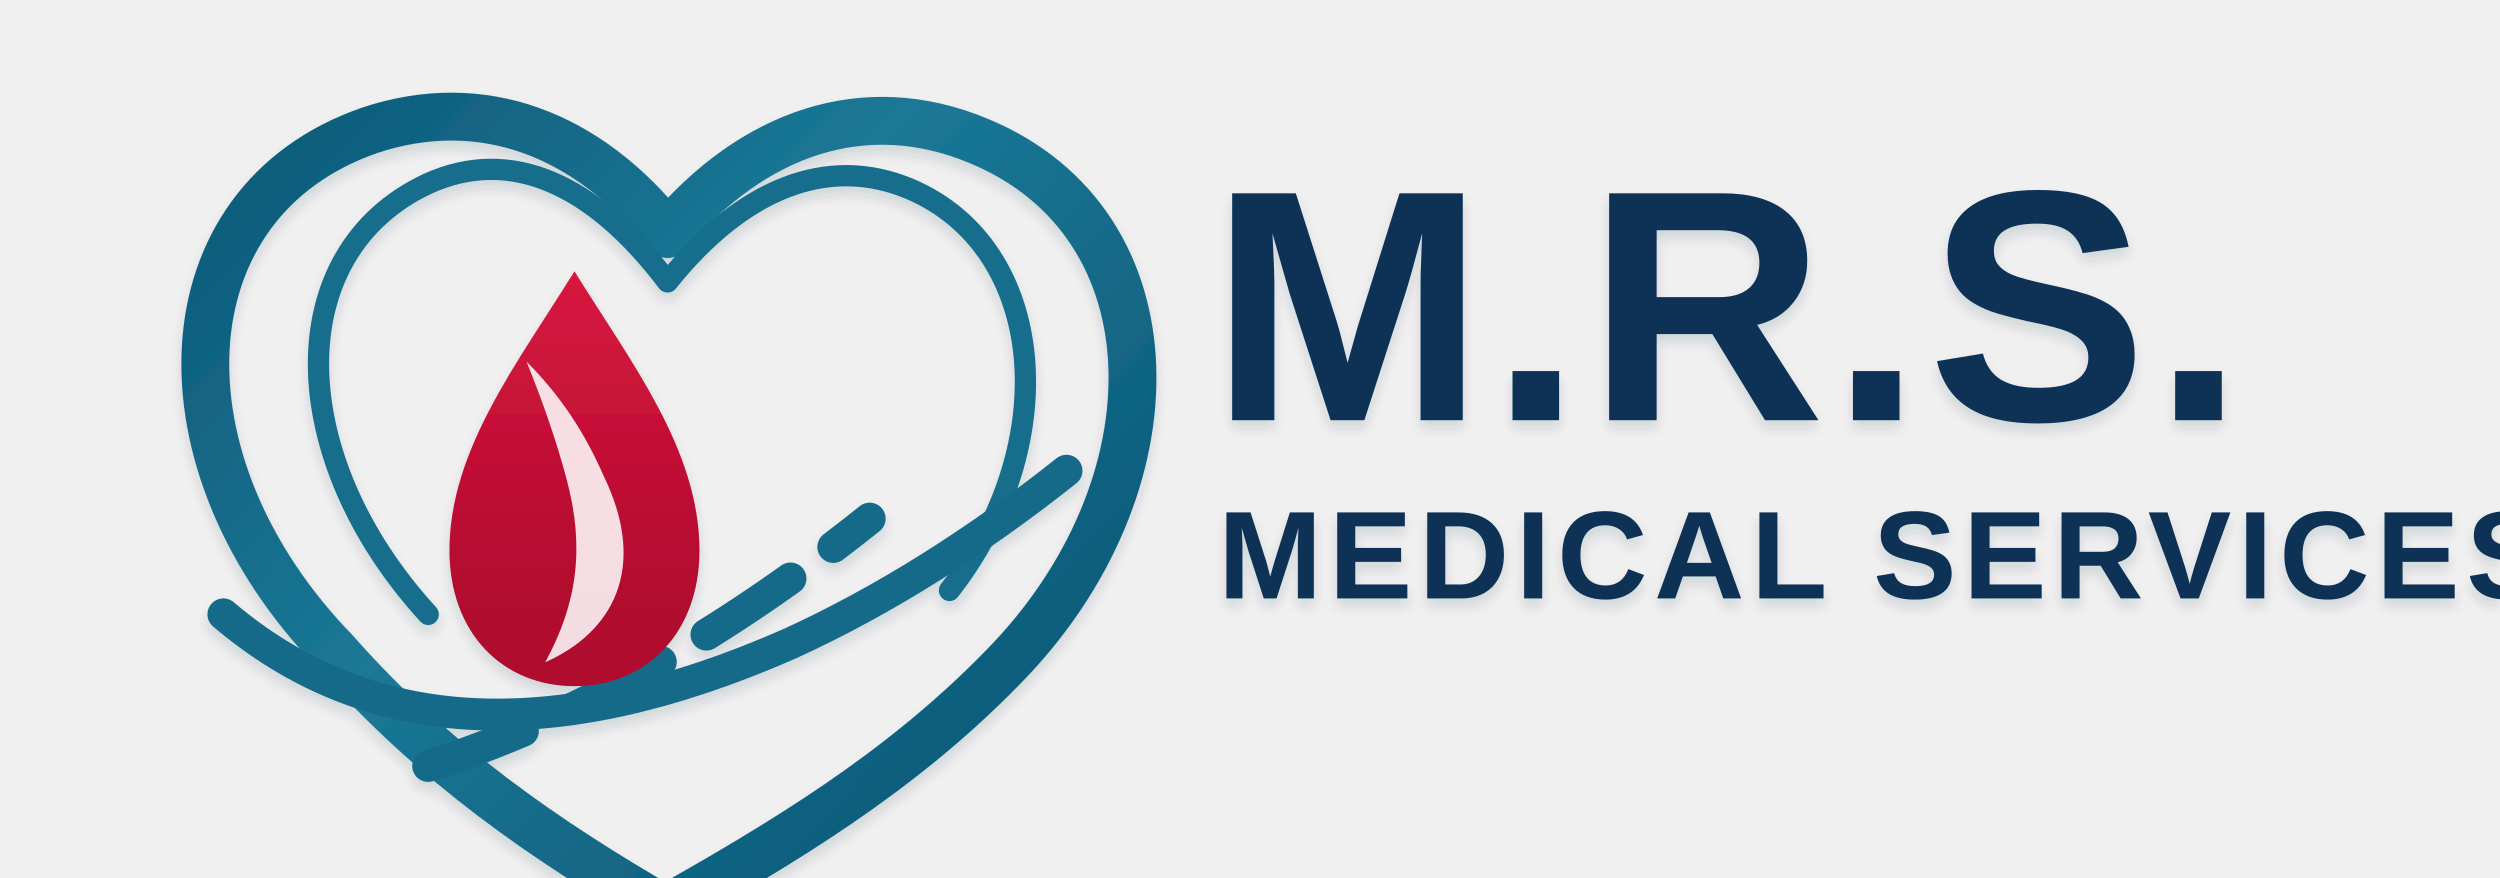
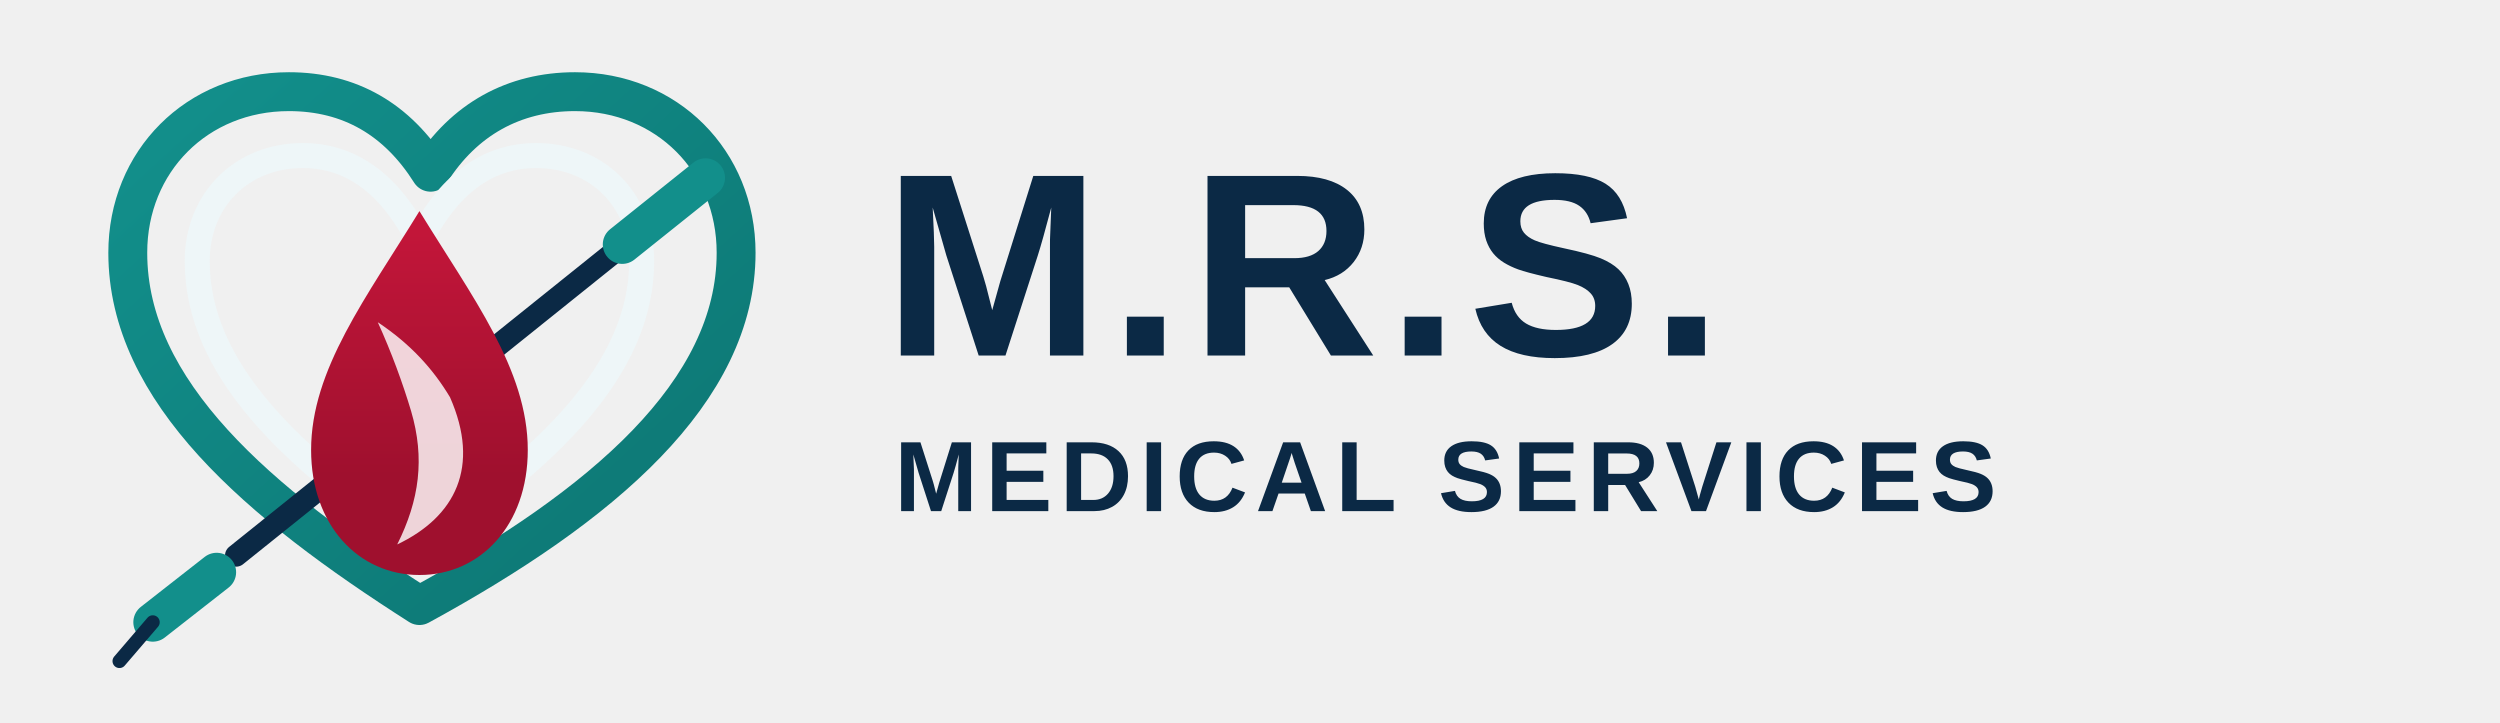
- <svg xmlns="http://www.w3.org/2000/svg" viewBox="0 0 940 330" role="img" aria-labelledby="title desc">
+ <svg xmlns="http://www.w3.org/2000/svg" viewBox="0 0 900 260" role="img" aria-labelledby="title desc">
  <defs>
-     <linearGradient id="tealStroke" x1="70" y1="30" x2="350" y2="300" gradientUnits="userSpaceOnUse">
-       <stop stop-color="#0b5575" />
-       <stop offset=".52" stop-color="#1b7896" />
-       <stop offset="1" stop-color="#0d5c7b" />
+     <linearGradient id="heartGradient" x1="64" y1="30" x2="236" y2="218" gradientUnits="userSpaceOnUse">
+       <stop stop-color="#128f8b" />
+       <stop offset="1" stop-color="#0d7774" />
    </linearGradient>
-     <linearGradient id="dropFill" x1="210" y1="102" x2="210" y2="231" gradientUnits="userSpaceOnUse">
-       <stop stop-color="#d7193f" />
-       <stop offset="1" stop-color="#b0072d" />
+     <linearGradient id="dropGradient" x1="151" y1="79" x2="151" y2="171" gradientUnits="userSpaceOnUse">
+       <stop stop-color="#c4163a" />
+       <stop offset="1" stop-color="#9f102e" />
    </linearGradient>
-     <filter id="softShadow" x="-8%" y="-8%" width="116%" height="116%">
-       <feDropShadow dx="0" dy="3" stdDeviation="2.2" flood-color="#08324a" flood-opacity=".14" />
-     </filter>
  </defs>
-   <g filter="url(#softShadow)">
-     <path d="M126 245C57 174 61 76 139 49c42-14 82 1 112 39 32-38 74-53 117-35 75 31 76 130 9 198-39 40-83 66-127 91-45-26-87-55-124-97Z" fill="none" stroke="url(#tealStroke)" stroke-width="18" stroke-linecap="round" stroke-linejoin="round" />
-     <path d="M161 231C107 172 105 95 161 69c31-14 62 0 90 37 28-35 60-48 91-35 52 22 58 96 15 151" fill="none" stroke="#176d8c" stroke-width="8" stroke-linecap="round" stroke-linejoin="round" />
-     <path d="M84 231c53 45 122 51 213 11 35-16 70-38 104-65" fill="none" stroke="#166b89" stroke-width="12" stroke-linecap="round" />
-     <path d="M161 288c54-17 111-49 166-93" fill="none" stroke="#166b89" stroke-width="12" stroke-linecap="round" stroke-dasharray="38 20" />
-     <path d="M216 102c-21 34-47 67-47 105 0 31 20 51 47 51s47-20 47-51c0-38-26-71-47-105Z" fill="url(#dropFill)" />
-     <path d="M227 179c17 35 3 59-22 70 12-22 15-43 8-69-4-15-9-29-15-44 13 13 22 27 29 43Z" fill="#ffffff" opacity=".86" />
+   <g fill="none" stroke-linecap="round" stroke-linejoin="round">
+     <path d="M151 218C93 181 46 141 46 91c0-33 25-58 58-58 22 0 39 10 51 29 12-19 30-29 52-29 33 0 58 25 58 58 0 50-48 91-114 127Z" stroke="url(#heartGradient)" stroke-width="14" />
+     <path d="M151 196C105 165 71 133 71 94c0-22 16-38 38-38 18 0 32 11 42 31 10-20 24-31 42-31 22 0 38 16 38 38 0 39-34 71-80 102Z" stroke="#eef6f8" stroke-width="9" />
+     <path d="M85 200 247 70" stroke="#0b2945" stroke-width="8" />
+     <path d="M224 88 254 64" stroke="#128f8b" stroke-width="14" />
+     <path d="M78 206 55 224" stroke="#128f8b" stroke-width="14" />
+     <path d="M55 224 43 238" stroke="#0b2945" stroke-width="5" />
  </g>
-   <g fill="#0a3154" filter="url(#softShadow)">
-     <text x="455" y="158" font-family="Arial Black, Arial, Helvetica, sans-serif" font-size="124" font-weight="900" letter-spacing="2">M.R.S.</text>
-     <text x="458" y="225" font-family="Arial, Helvetica, sans-serif" font-size="47" font-weight="800" letter-spacing="2.5">MEDICAL SERVICES</text>
+   <path d="M151 76c-19 31-39 57-39 86 0 27 17 45 39 45s39-18 39-45c0-29-20-55-39-86Z" fill="url(#dropGradient)" />
+   <path d="M162 143c11 25 2 43-19 53 8-16 10-31 5-48-3-10-7-21-12-32 12 8 20 17 26 27Z" fill="#ffffff" opacity=".82" />
+   <g fill="#0b2945">
+     <text x="318" y="128" font-family="Arial, Helvetica, sans-serif" font-size="94" font-weight="800" letter-spacing="3">M.R.S.</text>
+     <text x="322" y="184" font-family="Arial, Helvetica, sans-serif" font-size="36" font-weight="700" letter-spacing="2.8">MEDICAL SERVICES</text>
  </g>
</svg>
